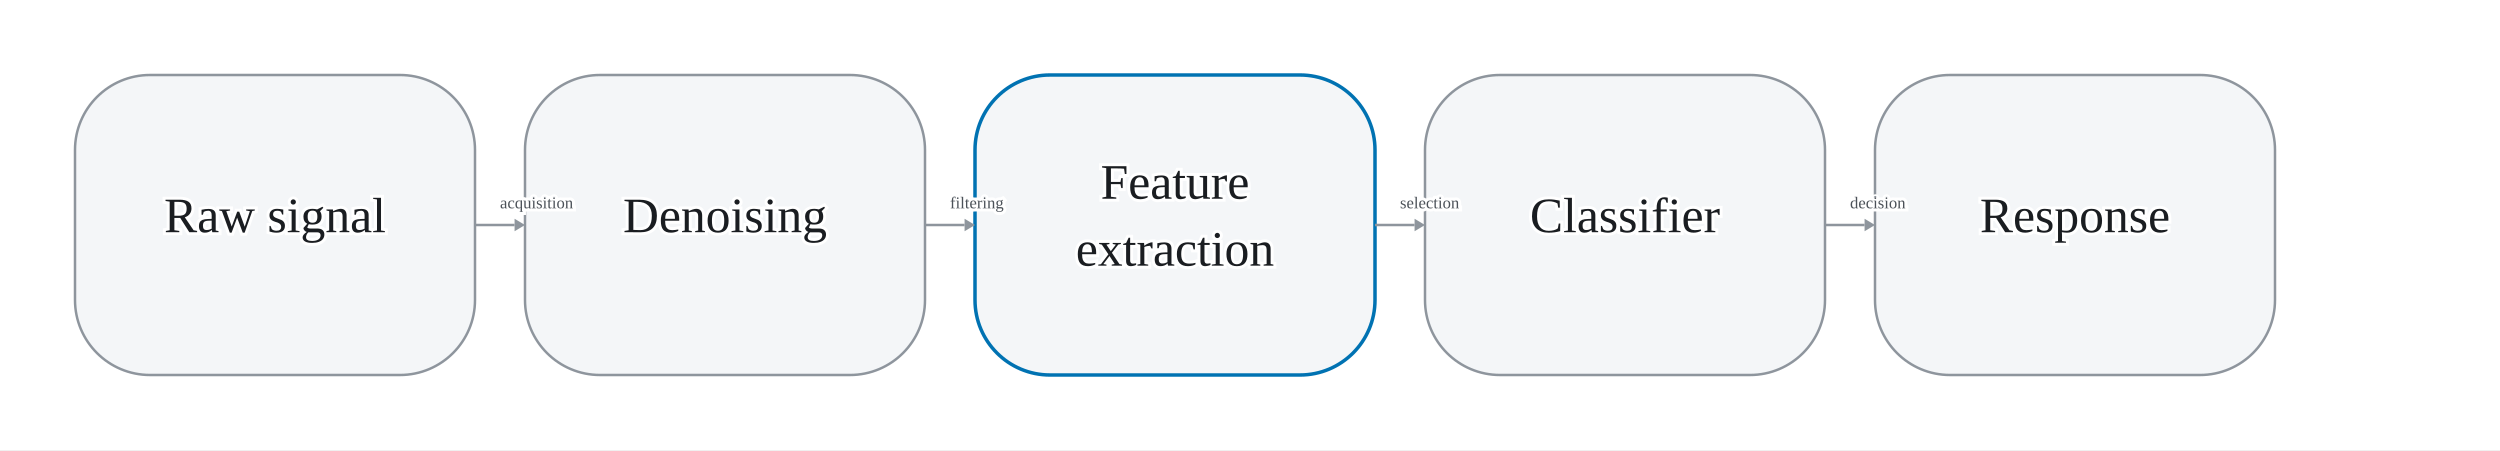
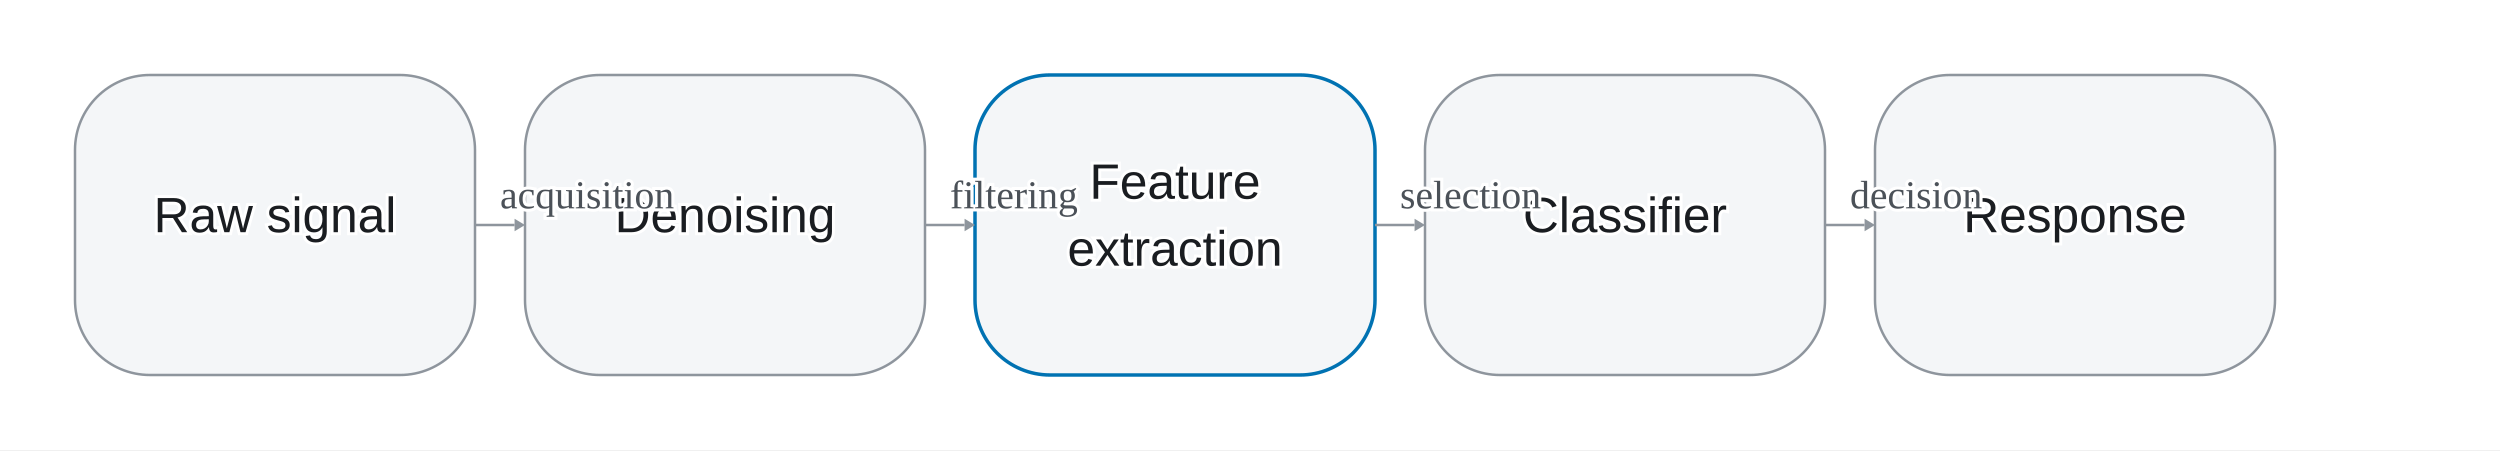
<svg xmlns="http://www.w3.org/2000/svg" width="1200.00" height="216.00" viewBox="0 0 1200.00 216.00">
  <rect x="0" y="0" width="1200.00" height="216.00" fill="#FFFFFF" />
  <rect x="36.00" y="36.00" width="192.00" height="144.00" rx="36.00" ry="36.00" fill="#F4F6F8" stroke="#8E959D" stroke-width="1.20" />
-   <text x="132.00" y="111.45" font-size="23.81" fill="#1A1D21" text-anchor="middle" paint-order="stroke" stroke="#FFFFFF" stroke-width="2.86">Raw signal</text>
+   <text x="132.00" y="111.45" font-size="23.81" font-family="Arial, DejaVu Sans, SimHei, Noto Sans CJK SC" fill="#1A1D21" text-anchor="middle" paint-order="stroke" stroke="#FFFFFF" stroke-width="2.86">Raw signal</text>
  <rect x="252.00" y="36.00" width="192.00" height="144.00" rx="36.00" ry="36.00" fill="#F4F6F8" stroke="#8E959D" stroke-width="1.20" />
-   <text x="348.00" y="111.45" font-size="23.81" fill="#1A1D21" text-anchor="middle" paint-order="stroke" stroke="#FFFFFF" stroke-width="2.86">Denoising</text>
+   <text x="348.00" y="111.45" font-size="23.81" font-family="Arial, DejaVu Sans, SimHei, Noto Sans CJK SC" fill="#1A1D21" text-anchor="middle" paint-order="stroke" stroke="#FFFFFF" stroke-width="2.86">Denoising</text>
  <rect x="468.00" y="36.00" width="192.00" height="144.00" rx="36.00" ry="36.00" fill="#F4F6F8" stroke="#0072B2" stroke-width="1.68" />
-   <text x="564.00" y="95.38" font-size="23.81" fill="#1A1D21" text-anchor="middle" paint-order="stroke" stroke="#FFFFFF" stroke-width="2.86">Feature</text>
-   <text x="564.00" y="127.52" font-size="23.81" fill="#1A1D21" text-anchor="middle" paint-order="stroke" stroke="#FFFFFF" stroke-width="2.86">extraction</text>
+   <text x="564.00" y="95.38" font-size="23.81" font-family="Arial, DejaVu Sans, SimHei, Noto Sans CJK SC" fill="#1A1D21" text-anchor="middle" paint-order="stroke" stroke="#FFFFFF" stroke-width="2.86">Feature</text>
+   <text x="564.00" y="127.52" font-size="23.81" font-family="Arial, DejaVu Sans, SimHei, Noto Sans CJK SC" fill="#1A1D21" text-anchor="middle" paint-order="stroke" stroke="#FFFFFF" stroke-width="2.86">extraction</text>
  <rect x="684.00" y="36.00" width="192.00" height="144.00" rx="36.00" ry="36.00" fill="#F4F6F8" stroke="#8E959D" stroke-width="1.20" />
-   <text x="780.00" y="111.45" font-size="23.81" fill="#1A1D21" text-anchor="middle" paint-order="stroke" stroke="#FFFFFF" stroke-width="2.86">Classifier</text>
+   <text x="780.00" y="111.45" font-size="23.81" font-family="Arial, DejaVu Sans, SimHei, Noto Sans CJK SC" fill="#1A1D21" text-anchor="middle" paint-order="stroke" stroke="#FFFFFF" stroke-width="2.86">Classifier</text>
  <rect x="900.00" y="36.00" width="192.00" height="144.00" rx="36.00" ry="36.00" fill="#F4F6F8" stroke="#8E959D" stroke-width="1.20" />
-   <text x="996.00" y="111.45" font-size="23.81" fill="#1A1D21" text-anchor="middle" paint-order="stroke" stroke="#FFFFFF" stroke-width="2.86">Response</text>
+   <text x="996.00" y="111.45" font-size="23.81" font-family="Arial, DejaVu Sans, SimHei, Noto Sans CJK SC" fill="#1A1D21" text-anchor="middle" paint-order="stroke" stroke="#FFFFFF" stroke-width="2.86">Response</text>
  <line x1="228.00" y1="108.00" x2="247.00" y2="108.00" stroke="#8E959D" stroke-width="1.20" />
  <path d="M 252.00 108.00 l -5.00 -3.00 l 0 6.00 Z" fill="#8E959D" />
-   <text x="240.00" y="100.00" font-size="8.00" fill="#4B5158" paint-order="stroke" stroke="#FFFFFF" stroke-width="3">acquisition</text>
+   <text x="240.00" y="100.00" font-size="19.05" font-family="Times New Roman, DejaVu Serif, SimSun, Noto Serif CJK SC" fill="#4B5158" paint-order="stroke" stroke="#FFFFFF" stroke-width="3">acquisition</text>
  <line x1="444.00" y1="108.00" x2="463.00" y2="108.00" stroke="#8E959D" stroke-width="1.20" />
  <path d="M 468.00 108.00 l -5.00 -3.00 l 0 6.00 Z" fill="#8E959D" />
-   <text x="456.00" y="100.00" font-size="8.00" fill="#4B5158" paint-order="stroke" stroke="#FFFFFF" stroke-width="3">filtering</text>
+   <text x="456.00" y="100.00" font-size="19.05" font-family="Times New Roman, DejaVu Serif, SimSun, Noto Serif CJK SC" fill="#4B5158" paint-order="stroke" stroke="#FFFFFF" stroke-width="3">filtering</text>
  <line x1="660.00" y1="108.00" x2="679.00" y2="108.00" stroke="#8E959D" stroke-width="1.20" />
  <path d="M 684.00 108.00 l -5.00 -3.00 l 0 6.00 Z" fill="#8E959D" />
-   <text x="672.00" y="100.00" font-size="8.00" fill="#4B5158" paint-order="stroke" stroke="#FFFFFF" stroke-width="3">selection</text>
+   <text x="672.00" y="100.00" font-size="19.05" font-family="Times New Roman, DejaVu Serif, SimSun, Noto Serif CJK SC" fill="#4B5158" paint-order="stroke" stroke="#FFFFFF" stroke-width="3">selection</text>
  <line x1="876.00" y1="108.00" x2="895.00" y2="108.00" stroke="#8E959D" stroke-width="1.20" />
  <path d="M 900.00 108.00 l -5.00 -3.00 l 0 6.00 Z" fill="#8E959D" />
-   <text x="888.00" y="100.00" font-size="8.00" fill="#4B5158" paint-order="stroke" stroke="#FFFFFF" stroke-width="3">decision</text>
+   <text x="888.00" y="100.00" font-size="19.05" font-family="Times New Roman, DejaVu Serif, SimSun, Noto Serif CJK SC" fill="#4B5158" paint-order="stroke" stroke="#FFFFFF" stroke-width="3">decision</text>
</svg>
